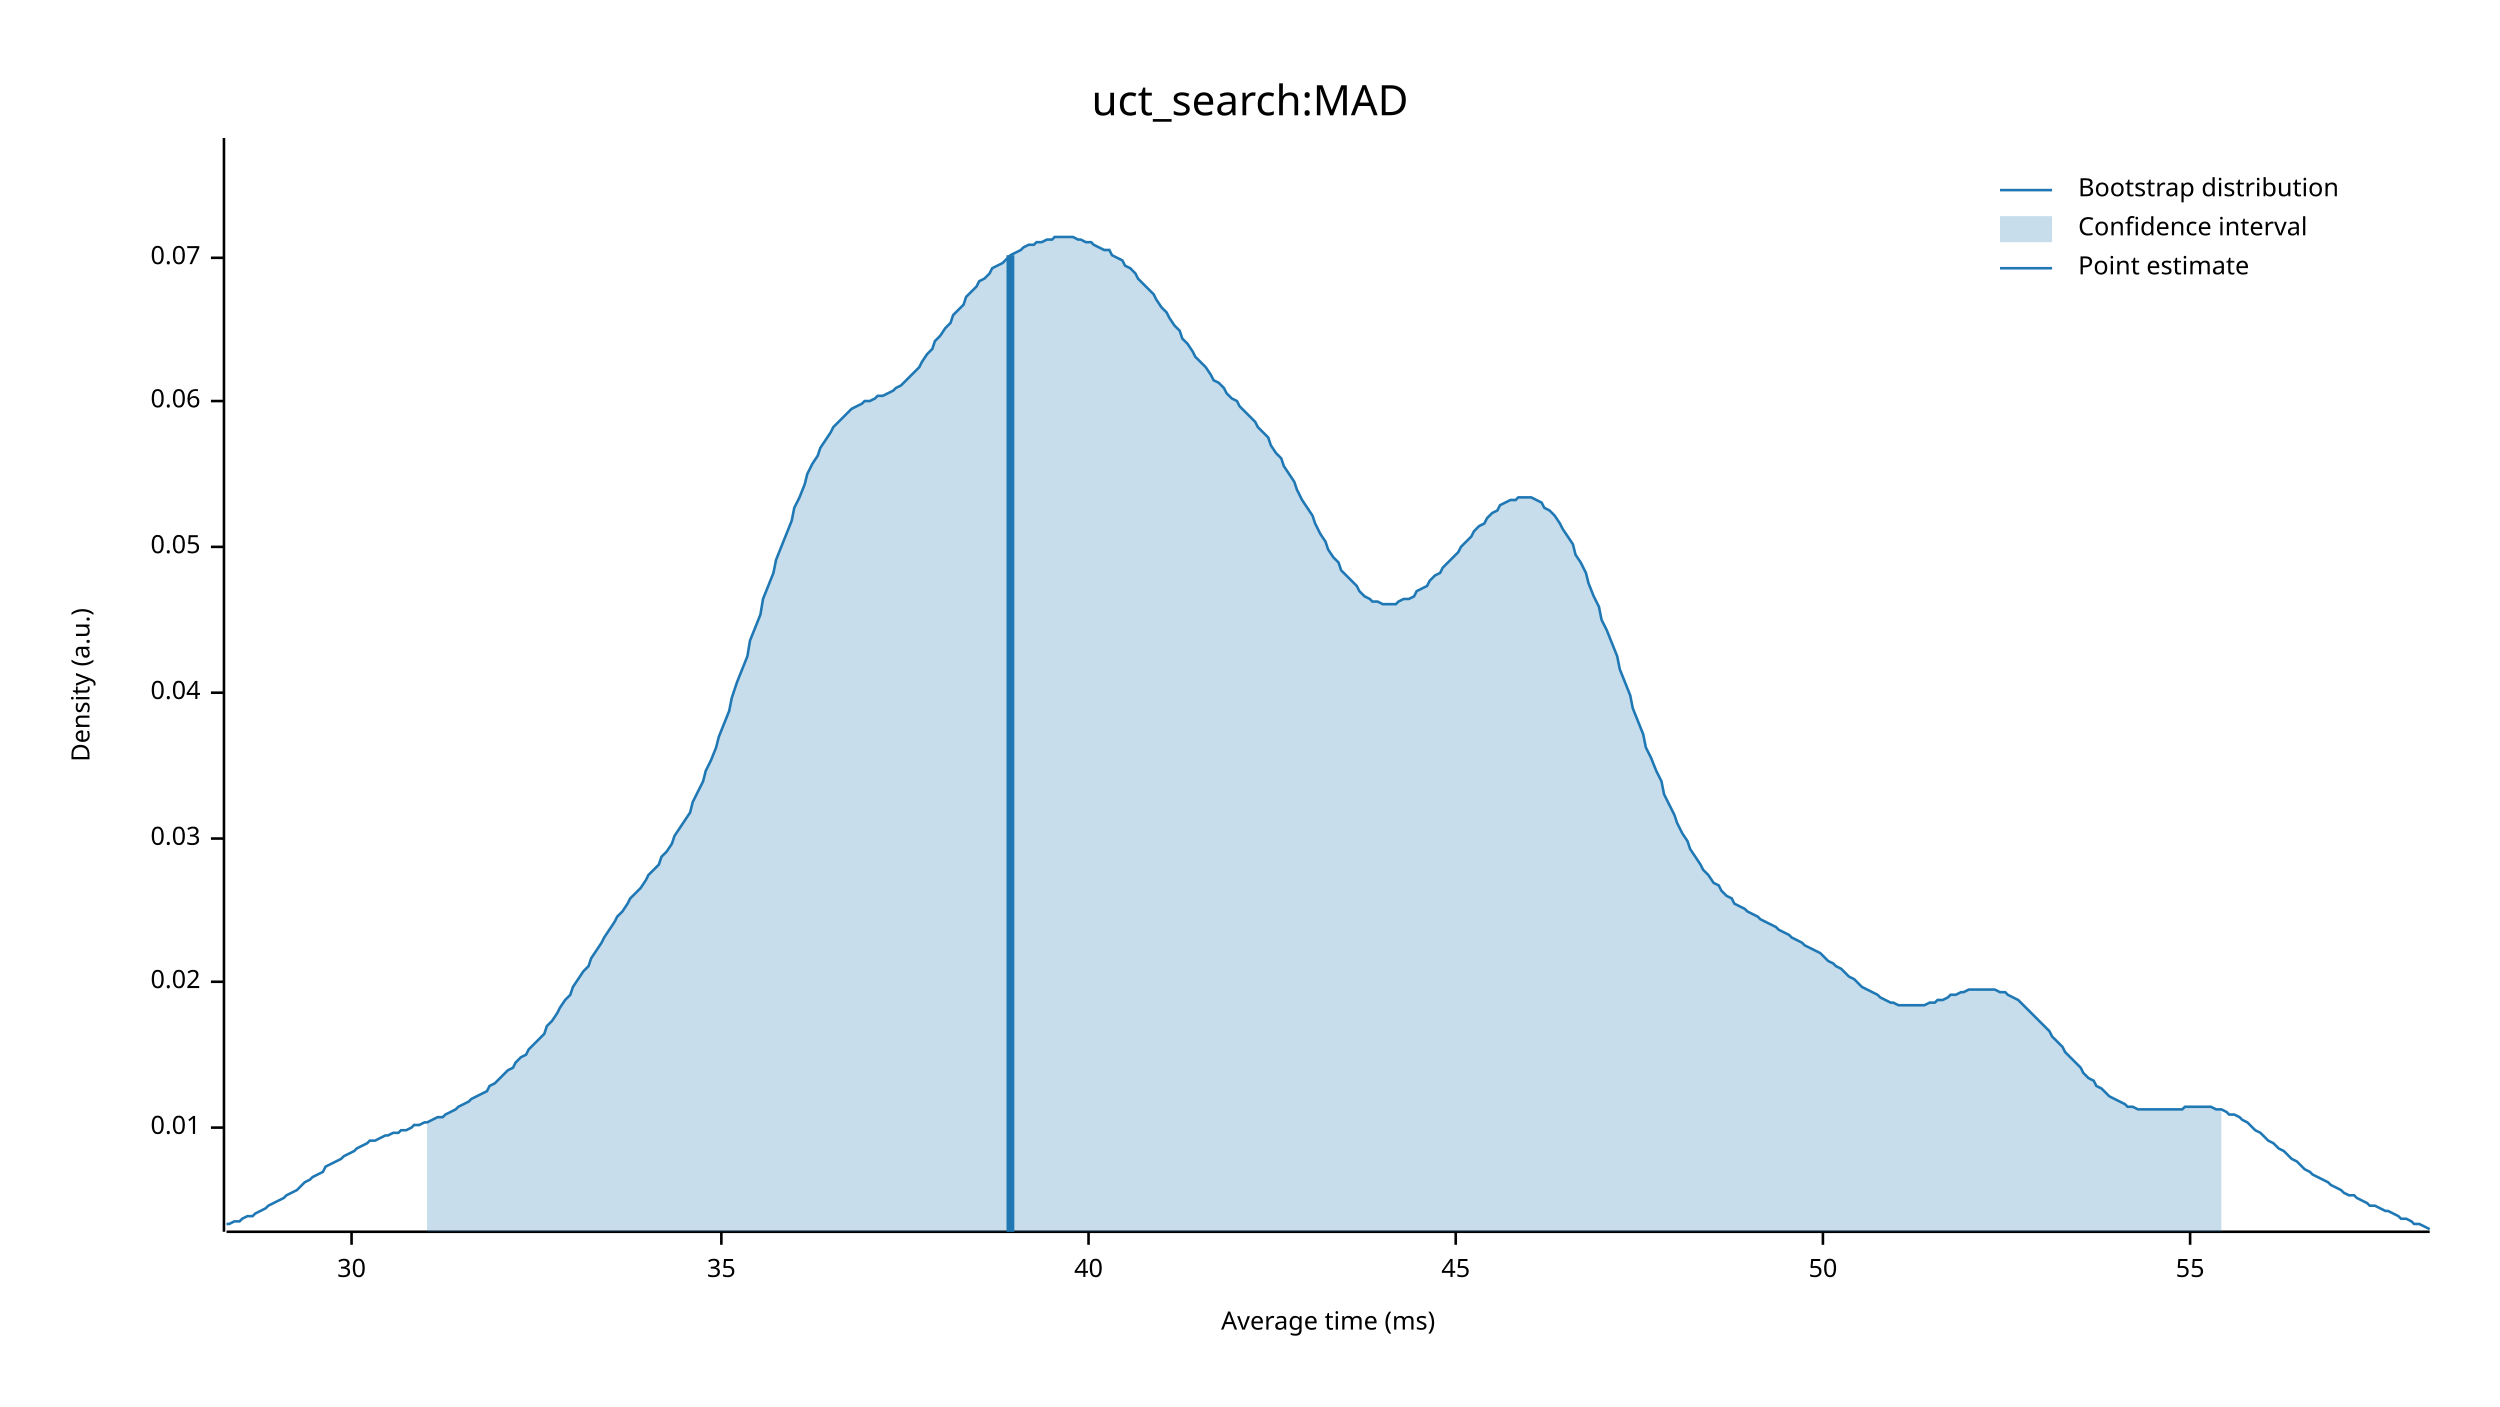
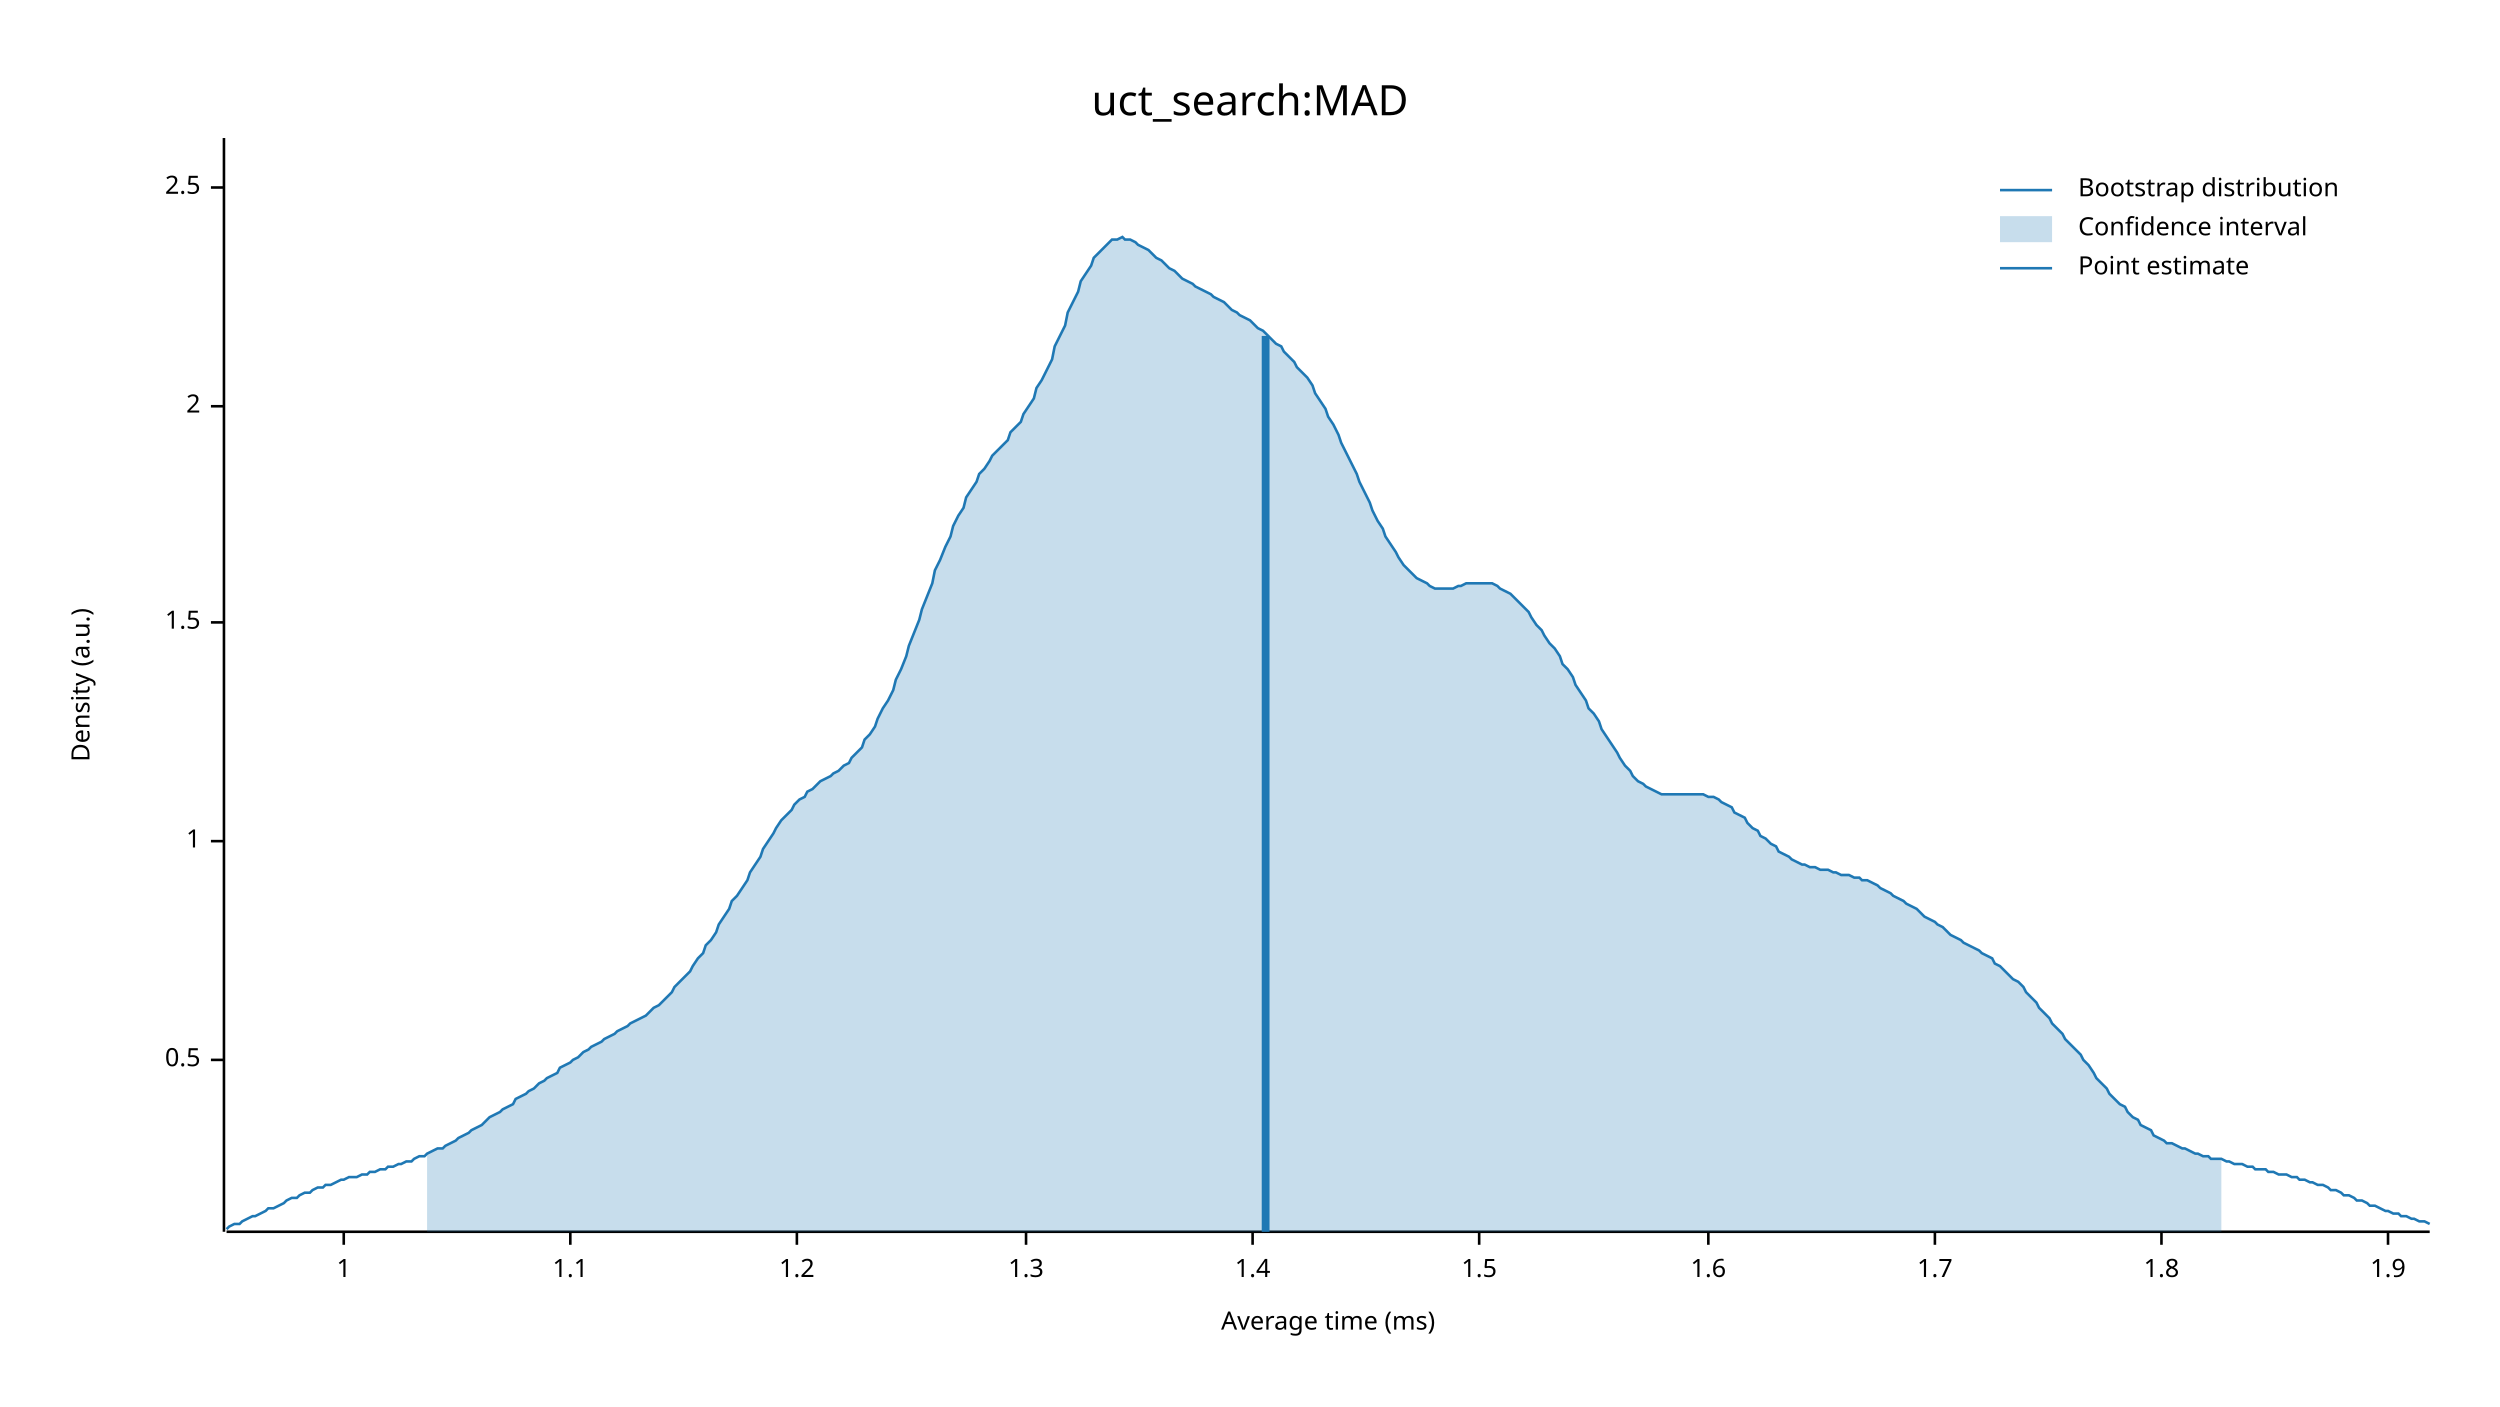
<svg xmlns="http://www.w3.org/2000/svg" width="960" height="540" viewBox="0 0 960 540">
  <text x="480" y="32" dy="0.76em" text-anchor="middle" font-family="sans-serif" font-size="16.129" opacity="1" fill="#000000">
uct_search:MAD
</text>
  <text x="27" y="263" dy="0.76em" text-anchor="middle" font-family="sans-serif" font-size="9.677" opacity="1" fill="#000000" transform="rotate(270, 27, 263)">
Density (a.u.)
</text>
  <text x="510" y="513" dy="-0.5ex" text-anchor="middle" font-family="sans-serif" font-size="9.677" opacity="1" fill="#000000">
Average time (ms)
</text>
  <polyline fill="none" opacity="1" stroke="#000000" stroke-width="1" points="86,53 86,473 " />
-   <text x="77" y="433" dy="0.5ex" text-anchor="end" font-family="sans-serif" font-size="9.677" opacity="1" fill="#000000">
- 0.01
+   <text x="77" y="407" dy="0.5ex" text-anchor="end" font-family="sans-serif" font-size="9.677" opacity="1" fill="#000000">
+ 0.5
</text>
-   <polyline fill="none" opacity="1" stroke="#000000" stroke-width="1" points="81,433 86,433 " />
-   <text x="77" y="377" dy="0.5ex" text-anchor="end" font-family="sans-serif" font-size="9.677" opacity="1" fill="#000000">
- 0.02
+   <polyline fill="none" opacity="1" stroke="#000000" stroke-width="1" points="81,407 86,407 " />
+   <text x="77" y="323" dy="0.5ex" text-anchor="end" font-family="sans-serif" font-size="9.677" opacity="1" fill="#000000">
+ 1
</text>
-   <polyline fill="none" opacity="1" stroke="#000000" stroke-width="1" points="81,377 86,377 " />
-   <text x="77" y="322" dy="0.5ex" text-anchor="end" font-family="sans-serif" font-size="9.677" opacity="1" fill="#000000">
- 0.03
+   <polyline fill="none" opacity="1" stroke="#000000" stroke-width="1" points="81,323 86,323 " />
+   <text x="77" y="239" dy="0.5ex" text-anchor="end" font-family="sans-serif" font-size="9.677" opacity="1" fill="#000000">
+ 1.5
</text>
-   <polyline fill="none" opacity="1" stroke="#000000" stroke-width="1" points="81,322 86,322 " />
-   <text x="77" y="266" dy="0.5ex" text-anchor="end" font-family="sans-serif" font-size="9.677" opacity="1" fill="#000000">
- 0.04
+   <polyline fill="none" opacity="1" stroke="#000000" stroke-width="1" points="81,239 86,239 " />
+   <text x="77" y="156" dy="0.5ex" text-anchor="end" font-family="sans-serif" font-size="9.677" opacity="1" fill="#000000">
+ 2
</text>
-   <polyline fill="none" opacity="1" stroke="#000000" stroke-width="1" points="81,266 86,266 " />
-   <text x="77" y="210" dy="0.5ex" text-anchor="end" font-family="sans-serif" font-size="9.677" opacity="1" fill="#000000">
- 0.05
+   <polyline fill="none" opacity="1" stroke="#000000" stroke-width="1" points="81,156 86,156 " />
+   <text x="77" y="72" dy="0.5ex" text-anchor="end" font-family="sans-serif" font-size="9.677" opacity="1" fill="#000000">
+ 2.5
</text>
-   <polyline fill="none" opacity="1" stroke="#000000" stroke-width="1" points="81,210 86,210 " />
-   <text x="77" y="154" dy="0.5ex" text-anchor="end" font-family="sans-serif" font-size="9.677" opacity="1" fill="#000000">
- 0.06
+   <polyline fill="none" opacity="1" stroke="#000000" stroke-width="1" points="81,72 86,72 " />
+   <polyline fill="none" opacity="1" stroke="#000000" stroke-width="1" points="87,473 933,473 " />
+   <text x="132" y="483" dy="0.76em" text-anchor="middle" font-family="sans-serif" font-size="9.677" opacity="1" fill="#000000">
+ 1
</text>
-   <polyline fill="none" opacity="1" stroke="#000000" stroke-width="1" points="81,154 86,154 " />
-   <text x="77" y="99" dy="0.5ex" text-anchor="end" font-family="sans-serif" font-size="9.677" opacity="1" fill="#000000">
- 0.07
+   <polyline fill="none" opacity="1" stroke="#000000" stroke-width="1" points="132,473 132,478 " />
+   <text x="219" y="483" dy="0.76em" text-anchor="middle" font-family="sans-serif" font-size="9.677" opacity="1" fill="#000000">
+ 1.1
</text>
-   <polyline fill="none" opacity="1" stroke="#000000" stroke-width="1" points="81,99 86,99 " />
-   <polyline fill="none" opacity="1" stroke="#000000" stroke-width="1" points="87,473 933,473 " />
-   <text x="135" y="483" dy="0.76em" text-anchor="middle" font-family="sans-serif" font-size="9.677" opacity="1" fill="#000000">
- 30
+   <polyline fill="none" opacity="1" stroke="#000000" stroke-width="1" points="219,473 219,478 " />
+   <text x="306" y="483" dy="0.76em" text-anchor="middle" font-family="sans-serif" font-size="9.677" opacity="1" fill="#000000">
+ 1.2
</text>
-   <polyline fill="none" opacity="1" stroke="#000000" stroke-width="1" points="135,473 135,478 " />
-   <text x="277" y="483" dy="0.76em" text-anchor="middle" font-family="sans-serif" font-size="9.677" opacity="1" fill="#000000">
- 35
+   <polyline fill="none" opacity="1" stroke="#000000" stroke-width="1" points="306,473 306,478 " />
+   <text x="394" y="483" dy="0.76em" text-anchor="middle" font-family="sans-serif" font-size="9.677" opacity="1" fill="#000000">
+ 1.3
</text>
-   <polyline fill="none" opacity="1" stroke="#000000" stroke-width="1" points="277,473 277,478 " />
-   <text x="418" y="483" dy="0.76em" text-anchor="middle" font-family="sans-serif" font-size="9.677" opacity="1" fill="#000000">
- 40
+   <polyline fill="none" opacity="1" stroke="#000000" stroke-width="1" points="394,473 394,478 " />
+   <text x="481" y="483" dy="0.76em" text-anchor="middle" font-family="sans-serif" font-size="9.677" opacity="1" fill="#000000">
+ 1.4
</text>
-   <polyline fill="none" opacity="1" stroke="#000000" stroke-width="1" points="418,473 418,478 " />
-   <text x="559" y="483" dy="0.76em" text-anchor="middle" font-family="sans-serif" font-size="9.677" opacity="1" fill="#000000">
- 45
+   <polyline fill="none" opacity="1" stroke="#000000" stroke-width="1" points="481,473 481,478 " />
+   <text x="568" y="483" dy="0.76em" text-anchor="middle" font-family="sans-serif" font-size="9.677" opacity="1" fill="#000000">
+ 1.5
</text>
-   <polyline fill="none" opacity="1" stroke="#000000" stroke-width="1" points="559,473 559,478 " />
-   <text x="700" y="483" dy="0.76em" text-anchor="middle" font-family="sans-serif" font-size="9.677" opacity="1" fill="#000000">
- 50
+   <polyline fill="none" opacity="1" stroke="#000000" stroke-width="1" points="568,473 568,478 " />
+   <text x="656" y="483" dy="0.76em" text-anchor="middle" font-family="sans-serif" font-size="9.677" opacity="1" fill="#000000">
+ 1.6
</text>
-   <polyline fill="none" opacity="1" stroke="#000000" stroke-width="1" points="700,473 700,478 " />
-   <text x="841" y="483" dy="0.76em" text-anchor="middle" font-family="sans-serif" font-size="9.677" opacity="1" fill="#000000">
- 55
+   <polyline fill="none" opacity="1" stroke="#000000" stroke-width="1" points="656,473 656,478 " />
+   <text x="743" y="483" dy="0.76em" text-anchor="middle" font-family="sans-serif" font-size="9.677" opacity="1" fill="#000000">
+ 1.7
</text>
-   <polyline fill="none" opacity="1" stroke="#000000" stroke-width="1" points="841,473 841,478 " />
-   <polyline fill="none" opacity="1" stroke="#1F78B4" stroke-width="1" points="87,470 88,470 90,469 92,469 93,468 95,467 97,467 98,466 100,465 102,464 103,463 105,462 107,461 109,460 110,459 112,458 114,457 115,456 117,454 119,453 120,452 122,451 124,450 125,448 127,447 129,446 131,445 132,444 134,443 136,442 137,441 139,440 141,439 142,438 144,438 146,437 148,436 149,436 151,435 153,435 154,434 156,434 158,433 159,432 161,432 163,431 164,431 166,430 168,429 170,429 171,428 173,427 175,426 176,425 178,424 180,423 181,422 183,421 185,420 187,419 188,417 190,416 192,414 193,413 195,411 197,410 198,408 200,406 202,405 203,403 205,401 207,399 209,397 210,394 212,392 214,389 215,387 217,384 219,382 220,379 222,376 224,373 226,371 227,368 229,365 231,362 232,360 234,357 236,354 237,352 239,350 241,347 242,345 244,343 246,341 248,338 249,336 251,334 253,332 254,329 256,327 258,324 259,321 261,318 263,315 265,312 266,308 268,304 270,300 271,296 273,292 275,287 276,283 278,278 280,273 281,268 283,262 285,257 287,252 288,246 290,241 292,236 293,230 295,225 297,220 298,215 300,210 302,205 304,200 305,195 307,191 309,186 310,182 312,178 314,175 315,172 317,169 319,166 320,164 322,162 324,160 326,158 327,157 329,156 331,155 332,154 334,154 336,153 337,152 339,152 341,151 343,150 344,149 346,148 348,146 349,145 351,143 353,141 354,139 356,136 358,134 359,131 361,129 363,126 365,124 366,121 368,119 370,117 371,114 373,112 375,110 376,108 378,107 380,105 381,103 383,102 385,101 387,99 388,98 390,97 392,96 393,95 395,94 397,94 398,93 400,93 402,92 404,92 405,91 407,91 409,91 410,91 412,91 414,92 415,92 417,93 419,93 420,94 422,95 424,96 426,96 427,98 429,99 431,100 432,102 434,103 436,105 437,107 439,109 441,111 443,113 444,115 446,118 448,120 449,122 451,125 453,127 454,130 456,132 458,135 459,137 461,139 463,141 465,144 466,146 468,147 470,149 471,151 473,153 475,154 476,156 478,158 480,160 482,162 483,164 485,166 487,168 488,171 490,174 492,176 493,179 495,182 497,185 498,188 500,192 502,195 504,198 505,201 507,205 509,208 510,211 512,214 514,216 515,219 517,221 519,223 521,225 522,227 524,229 526,230 527,231 529,231 531,232 532,232 534,232 536,232 537,231 539,230 541,230 543,229 544,227 546,226 548,225 549,223 551,221 553,220 554,218 556,216 558,214 560,212 561,210 563,208 565,206 566,204 568,202 570,201 571,199 573,197 575,196 576,194 578,193 580,192 582,192 583,191 585,191 587,191 588,191 590,192 592,193 593,195 595,196 597,198 599,201 600,203 602,206 604,209 605,213 607,216 609,220 610,224 612,229 614,233 615,238 617,242 619,247 621,252 622,257 624,262 626,267 627,272 629,277 631,282 632,287 634,291 636,296 638,300 639,305 641,309 643,313 644,316 646,320 648,323 649,326 651,329 653,332 654,334 656,336 658,339 660,340 661,342 663,344 665,345 666,347 668,348 670,349 671,350 673,351 675,352 676,353 678,354 680,355 682,356 683,357 685,358 687,359 688,360 690,361 692,362 693,363 695,364 697,365 699,366 700,367 702,369 704,370 705,371 707,372 709,374 710,375 712,376 714,378 715,379 717,380 719,381 721,382 722,383 724,384 726,385 727,385 729,386 731,386 732,386 734,386 736,386 738,386 739,386 741,385 743,385 744,384 746,384 748,383 749,382 751,382 753,381 754,381 756,380 758,380 760,380 761,380 763,380 765,380 766,380 768,381 770,381 771,382 773,383 775,384 777,386 778,387 780,389 782,391 783,392 785,394 787,396 788,398 790,400 792,402 793,404 795,406 797,408 799,410 800,412 802,414 804,415 805,417 807,418 809,420 810,421 812,422 814,423 816,424 817,425 819,425 821,426 822,426 824,426 826,426 827,426 829,426 831,426 832,426 834,426 836,426 838,426 839,425 841,425 843,425 844,425 846,425 848,425 849,425 851,426 853,426 855,427 856,428 858,428 860,429 861,430 863,431 865,433 866,434 868,435 870,437 871,438 873,439 875,441 877,442 878,443 880,445 882,446 883,447 885,449 887,450 888,451 890,452 892,453 894,454 895,455 897,456 899,457 900,458 902,459 904,459 905,460 907,461 909,462 910,463 912,463 914,464 916,465 917,465 919,466 921,467 922,468 924,468 926,469 927,470 929,470 931,471 933,472 " />
-   <polygon opacity="0.25" fill="#1F78B4" points="164,431 166,430 168,429 170,429 171,428 173,427 175,426 176,425 178,424 180,423 181,422 183,421 185,420 187,419 188,417 190,416 192,414 193,413 195,411 197,410 198,408 200,406 202,405 203,403 205,401 207,399 209,397 210,394 212,392 214,389 215,387 217,384 219,382 220,379 222,376 224,373 226,371 227,368 229,365 231,362 232,360 234,357 236,354 237,352 239,350 241,347 242,345 244,343 246,341 248,338 249,336 251,334 253,332 254,329 256,327 258,324 259,321 261,318 263,315 265,312 266,308 268,304 270,300 271,296 273,292 275,287 276,283 278,278 280,273 281,268 283,262 285,257 287,252 288,246 290,241 292,236 293,230 295,225 297,220 298,215 300,210 302,205 304,200 305,195 307,191 309,186 310,182 312,178 314,175 315,172 317,169 319,166 320,164 322,162 324,160 326,158 327,157 329,156 331,155 332,154 334,154 336,153 337,152 339,152 341,151 343,150 344,149 346,148 348,146 349,145 351,143 353,141 354,139 356,136 358,134 359,131 361,129 363,126 365,124 366,121 368,119 370,117 371,114 373,112 375,110 376,108 378,107 380,105 381,103 383,102 385,101 387,99 388,98 390,97 392,96 393,95 395,94 397,94 398,93 400,93 402,92 404,92 405,91 407,91 409,91 410,91 412,91 414,92 415,92 417,93 419,93 420,94 422,95 424,96 426,96 427,98 429,99 431,100 432,102 434,103 436,105 437,107 439,109 441,111 443,113 444,115 446,118 448,120 449,122 451,125 453,127 454,130 456,132 458,135 459,137 461,139 463,141 465,144 466,146 468,147 470,149 471,151 473,153 475,154 476,156 478,158 480,160 482,162 483,164 485,166 487,168 488,171 490,174 492,176 493,179 495,182 497,185 498,188 500,192 502,195 504,198 505,201 507,205 509,208 510,211 512,214 514,216 515,219 517,221 519,223 521,225 522,227 524,229 526,230 527,231 529,231 531,232 532,232 534,232 536,232 537,231 539,230 541,230 543,229 544,227 546,226 548,225 549,223 551,221 553,220 554,218 556,216 558,214 560,212 561,210 563,208 565,206 566,204 568,202 570,201 571,199 573,197 575,196 576,194 578,193 580,192 582,192 583,191 585,191 587,191 588,191 590,192 592,193 593,195 595,196 597,198 599,201 600,203 602,206 604,209 605,213 607,216 609,220 610,224 612,229 614,233 615,238 617,242 619,247 621,252 622,257 624,262 626,267 627,272 629,277 631,282 632,287 634,291 636,296 638,300 639,305 641,309 643,313 644,316 646,320 648,323 649,326 651,329 653,332 654,334 656,336 658,339 660,340 661,342 663,344 665,345 666,347 668,348 670,349 671,350 673,351 675,352 676,353 678,354 680,355 682,356 683,357 685,358 687,359 688,360 690,361 692,362 693,363 695,364 697,365 699,366 700,367 702,369 704,370 705,371 707,372 709,374 710,375 712,376 714,378 715,379 717,380 719,381 721,382 722,383 724,384 726,385 727,385 729,386 731,386 732,386 734,386 736,386 738,386 739,386 741,385 743,385 744,384 746,384 748,383 749,382 751,382 753,381 754,381 756,380 758,380 760,380 761,380 763,380 765,380 766,380 768,381 770,381 771,382 773,383 775,384 777,386 778,387 780,389 782,391 783,392 785,394 787,396 788,398 790,400 792,402 793,404 795,406 797,408 799,410 800,412 802,414 804,415 805,417 807,418 809,420 810,421 812,422 814,423 816,424 817,425 819,425 821,426 822,426 824,426 826,426 827,426 829,426 831,426 832,426 834,426 836,426 838,426 839,425 841,425 843,425 844,425 846,425 848,425 849,425 851,426 853,426 853,473 164,473 " />
-   <polyline fill="none" opacity="1" stroke="#1F78B4" stroke-width="3" points="388,473 388,98 " />
+   <polyline fill="none" opacity="1" stroke="#000000" stroke-width="1" points="743,473 743,478 " />
+   <text x="830" y="483" dy="0.76em" text-anchor="middle" font-family="sans-serif" font-size="9.677" opacity="1" fill="#000000">
+ 1.8
+ </text>
+   <polyline fill="none" opacity="1" stroke="#000000" stroke-width="1" points="830,473 830,478 " />
+   <text x="917" y="483" dy="0.76em" text-anchor="middle" font-family="sans-serif" font-size="9.677" opacity="1" fill="#000000">
+ 1.9
+ </text>
+   <polyline fill="none" opacity="1" stroke="#000000" stroke-width="1" points="917,473 917,478 " />
+   <polyline fill="none" opacity="1" stroke="#1F78B4" stroke-width="1" points="87,472 88,471 90,470 92,470 93,469 95,468 97,467 98,467 100,466 102,465 103,464 105,464 107,463 109,462 110,461 112,460 114,460 115,459 117,458 119,458 120,457 122,456 124,456 125,455 127,455 129,454 131,453 132,453 134,452 136,452 137,452 139,451 141,451 142,450 144,450 146,449 148,449 149,448 151,448 153,447 154,447 156,446 158,446 159,445 161,444 163,444 164,443 166,442 168,441 170,441 171,440 173,439 175,438 176,437 178,436 180,435 181,434 183,433 185,432 187,430 188,429 190,428 192,427 193,426 195,425 197,424 198,422 200,421 202,420 203,419 205,418 207,416 209,415 210,414 212,413 214,412 215,410 217,409 219,408 220,407 222,406 224,404 226,403 227,402 229,401 231,400 232,399 234,398 236,397 237,396 239,395 241,394 242,393 244,392 246,391 248,390 249,389 251,387 253,386 254,385 256,383 258,381 259,379 261,377 263,375 265,373 266,371 268,368 270,366 271,363 273,361 275,358 276,355 278,352 280,349 281,346 283,344 285,341 287,338 288,335 290,332 292,329 293,326 295,323 297,320 298,318 300,315 302,313 304,311 305,309 307,307 309,306 310,304 312,303 314,301 315,300 317,299 319,298 320,297 322,296 324,294 326,293 327,291 329,289 331,287 332,284 334,282 336,279 337,276 339,272 341,269 343,265 344,261 346,257 348,252 349,248 351,243 353,238 354,234 356,229 358,224 359,219 361,215 363,210 365,206 366,202 368,198 370,195 371,191 373,188 375,185 376,182 378,180 380,177 381,175 383,173 385,171 387,169 388,166 390,164 392,162 393,159 395,156 397,153 398,149 400,146 402,142 404,138 405,133 407,129 409,125 410,120 412,116 414,112 415,108 417,105 419,102 420,99 422,97 424,95 426,93 427,92 429,92 431,91 432,92 434,92 436,93 437,94 439,95 441,96 443,98 444,99 446,100 448,102 449,103 451,104 453,106 454,107 456,108 458,109 459,110 461,111 463,112 465,113 466,114 468,115 470,116 471,117 473,119 475,120 476,121 478,122 480,123 482,125 483,126 485,127 487,129 488,130 490,132 492,133 493,135 495,137 497,139 498,141 500,143 502,145 504,148 505,151 507,154 509,157 510,160 512,163 514,167 515,170 517,174 519,178 521,182 522,185 524,189 526,193 527,196 529,200 531,203 532,206 534,209 536,212 537,214 539,217 541,219 543,221 544,222 546,223 548,224 549,225 551,226 553,226 554,226 556,226 558,226 560,225 561,225 563,224 565,224 566,224 568,224 570,224 571,224 573,224 575,225 576,226 578,227 580,228 582,230 583,231 585,233 587,235 588,237 590,240 592,242 593,244 595,247 597,249 599,252 600,255 602,257 604,260 605,263 607,266 609,269 610,272 612,274 614,277 615,280 617,283 619,286 621,289 622,291 624,294 626,296 627,298 629,300 631,301 632,302 634,303 636,304 638,305 639,305 641,305 643,305 644,305 646,305 648,305 649,305 651,305 653,305 654,305 656,306 658,306 660,307 661,308 663,309 665,310 666,312 668,313 670,314 671,316 673,318 675,319 676,321 678,322 680,324 682,325 683,327 685,328 687,329 688,330 690,331 692,332 693,332 695,333 697,333 699,334 700,334 702,334 704,335 705,335 707,336 709,336 710,336 712,337 714,337 715,338 717,338 719,339 721,340 722,341 724,342 726,343 727,344 729,345 731,346 732,347 734,348 736,349 738,351 739,352 741,353 743,354 744,355 746,356 748,358 749,359 751,360 753,361 754,362 756,363 758,364 760,365 761,366 763,367 765,368 766,370 768,371 770,373 771,374 773,376 775,377 777,379 778,381 780,383 782,385 783,387 785,389 787,391 788,393 790,395 792,397 793,399 795,401 797,403 799,405 800,407 802,409 804,412 805,414 807,416 809,418 810,420 812,422 814,424 816,425 817,427 819,429 821,430 822,432 824,433 826,434 827,436 829,437 831,438 832,439 834,439 836,440 838,441 839,441 841,442 843,443 844,443 846,444 848,444 849,445 851,445 853,445 855,446 856,446 858,447 860,447 861,447 863,448 865,448 866,449 868,449 870,449 871,450 873,450 875,451 877,451 878,451 880,452 882,452 883,453 885,453 887,454 888,454 890,455 892,455 894,456 895,457 897,457 899,458 900,459 902,459 904,460 905,461 907,461 909,462 910,463 912,463 914,464 916,465 917,465 919,466 921,466 922,467 924,467 926,468 927,468 929,469 931,469 933,470 " />
+   <polygon opacity="0.25" fill="#1F78B4" points="164,443 166,442 168,441 170,441 171,440 173,439 175,438 176,437 178,436 180,435 181,434 183,433 185,432 187,430 188,429 190,428 192,427 193,426 195,425 197,424 198,422 200,421 202,420 203,419 205,418 207,416 209,415 210,414 212,413 214,412 215,410 217,409 219,408 220,407 222,406 224,404 226,403 227,402 229,401 231,400 232,399 234,398 236,397 237,396 239,395 241,394 242,393 244,392 246,391 248,390 249,389 251,387 253,386 254,385 256,383 258,381 259,379 261,377 263,375 265,373 266,371 268,368 270,366 271,363 273,361 275,358 276,355 278,352 280,349 281,346 283,344 285,341 287,338 288,335 290,332 292,329 293,326 295,323 297,320 298,318 300,315 302,313 304,311 305,309 307,307 309,306 310,304 312,303 314,301 315,300 317,299 319,298 320,297 322,296 324,294 326,293 327,291 329,289 331,287 332,284 334,282 336,279 337,276 339,272 341,269 343,265 344,261 346,257 348,252 349,248 351,243 353,238 354,234 356,229 358,224 359,219 361,215 363,210 365,206 366,202 368,198 370,195 371,191 373,188 375,185 376,182 378,180 380,177 381,175 383,173 385,171 387,169 388,166 390,164 392,162 393,159 395,156 397,153 398,149 400,146 402,142 404,138 405,133 407,129 409,125 410,120 412,116 414,112 415,108 417,105 419,102 420,99 422,97 424,95 426,93 427,92 429,92 431,91 432,92 434,92 436,93 437,94 439,95 441,96 443,98 444,99 446,100 448,102 449,103 451,104 453,106 454,107 456,108 458,109 459,110 461,111 463,112 465,113 466,114 468,115 470,116 471,117 473,119 475,120 476,121 478,122 480,123 482,125 483,126 485,127 487,129 488,130 490,132 492,133 493,135 495,137 497,139 498,141 500,143 502,145 504,148 505,151 507,154 509,157 510,160 512,163 514,167 515,170 517,174 519,178 521,182 522,185 524,189 526,193 527,196 529,200 531,203 532,206 534,209 536,212 537,214 539,217 541,219 543,221 544,222 546,223 548,224 549,225 551,226 553,226 554,226 556,226 558,226 560,225 561,225 563,224 565,224 566,224 568,224 570,224 571,224 573,224 575,225 576,226 578,227 580,228 582,230 583,231 585,233 587,235 588,237 590,240 592,242 593,244 595,247 597,249 599,252 600,255 602,257 604,260 605,263 607,266 609,269 610,272 612,274 614,277 615,280 617,283 619,286 621,289 622,291 624,294 626,296 627,298 629,300 631,301 632,302 634,303 636,304 638,305 639,305 641,305 643,305 644,305 646,305 648,305 649,305 651,305 653,305 654,305 656,306 658,306 660,307 661,308 663,309 665,310 666,312 668,313 670,314 671,316 673,318 675,319 676,321 678,322 680,324 682,325 683,327 685,328 687,329 688,330 690,331 692,332 693,332 695,333 697,333 699,334 700,334 702,334 704,335 705,335 707,336 709,336 710,336 712,337 714,337 715,338 717,338 719,339 721,340 722,341 724,342 726,343 727,344 729,345 731,346 732,347 734,348 736,349 738,351 739,352 741,353 743,354 744,355 746,356 748,358 749,359 751,360 753,361 754,362 756,363 758,364 760,365 761,366 763,367 765,368 766,370 768,371 770,373 771,374 773,376 775,377 777,379 778,381 780,383 782,385 783,387 785,389 787,391 788,393 790,395 792,397 793,399 795,401 797,403 799,405 800,407 802,409 804,412 805,414 807,416 809,418 810,420 812,422 814,424 816,425 817,427 819,429 821,430 822,432 824,433 826,434 827,436 829,437 831,438 832,439 834,439 836,440 838,441 839,441 841,442 843,443 844,443 846,444 848,444 849,445 851,445 853,445 853,473 164,473 " />
+   <polyline fill="none" opacity="1" stroke="#1F78B4" stroke-width="3" points="486,473 486,129 " />
  <text x="798" y="68" dy="0.76em" text-anchor="start" font-family="sans-serif" font-size="9.677" opacity="1" fill="#000000">
Bootstrap distribution
</text>
  <text x="798" y="83" dy="0.76em" text-anchor="start" font-family="sans-serif" font-size="9.677" opacity="1" fill="#000000">
Confidence interval
</text>
  <text x="798" y="98" dy="0.76em" text-anchor="start" font-family="sans-serif" font-size="9.677" opacity="1" fill="#000000">
Point estimate
</text>
  <polyline fill="none" opacity="1" stroke="#1F78B4" stroke-width="1" points="768,73 788,73 " />
  <rect x="768" y="83" width="20" height="10" opacity="0.25" fill="#1F78B4" stroke="none" />
  <polyline fill="none" opacity="1" stroke="#1F78B4" stroke-width="1" points="768,103 788,103 " />
</svg>
